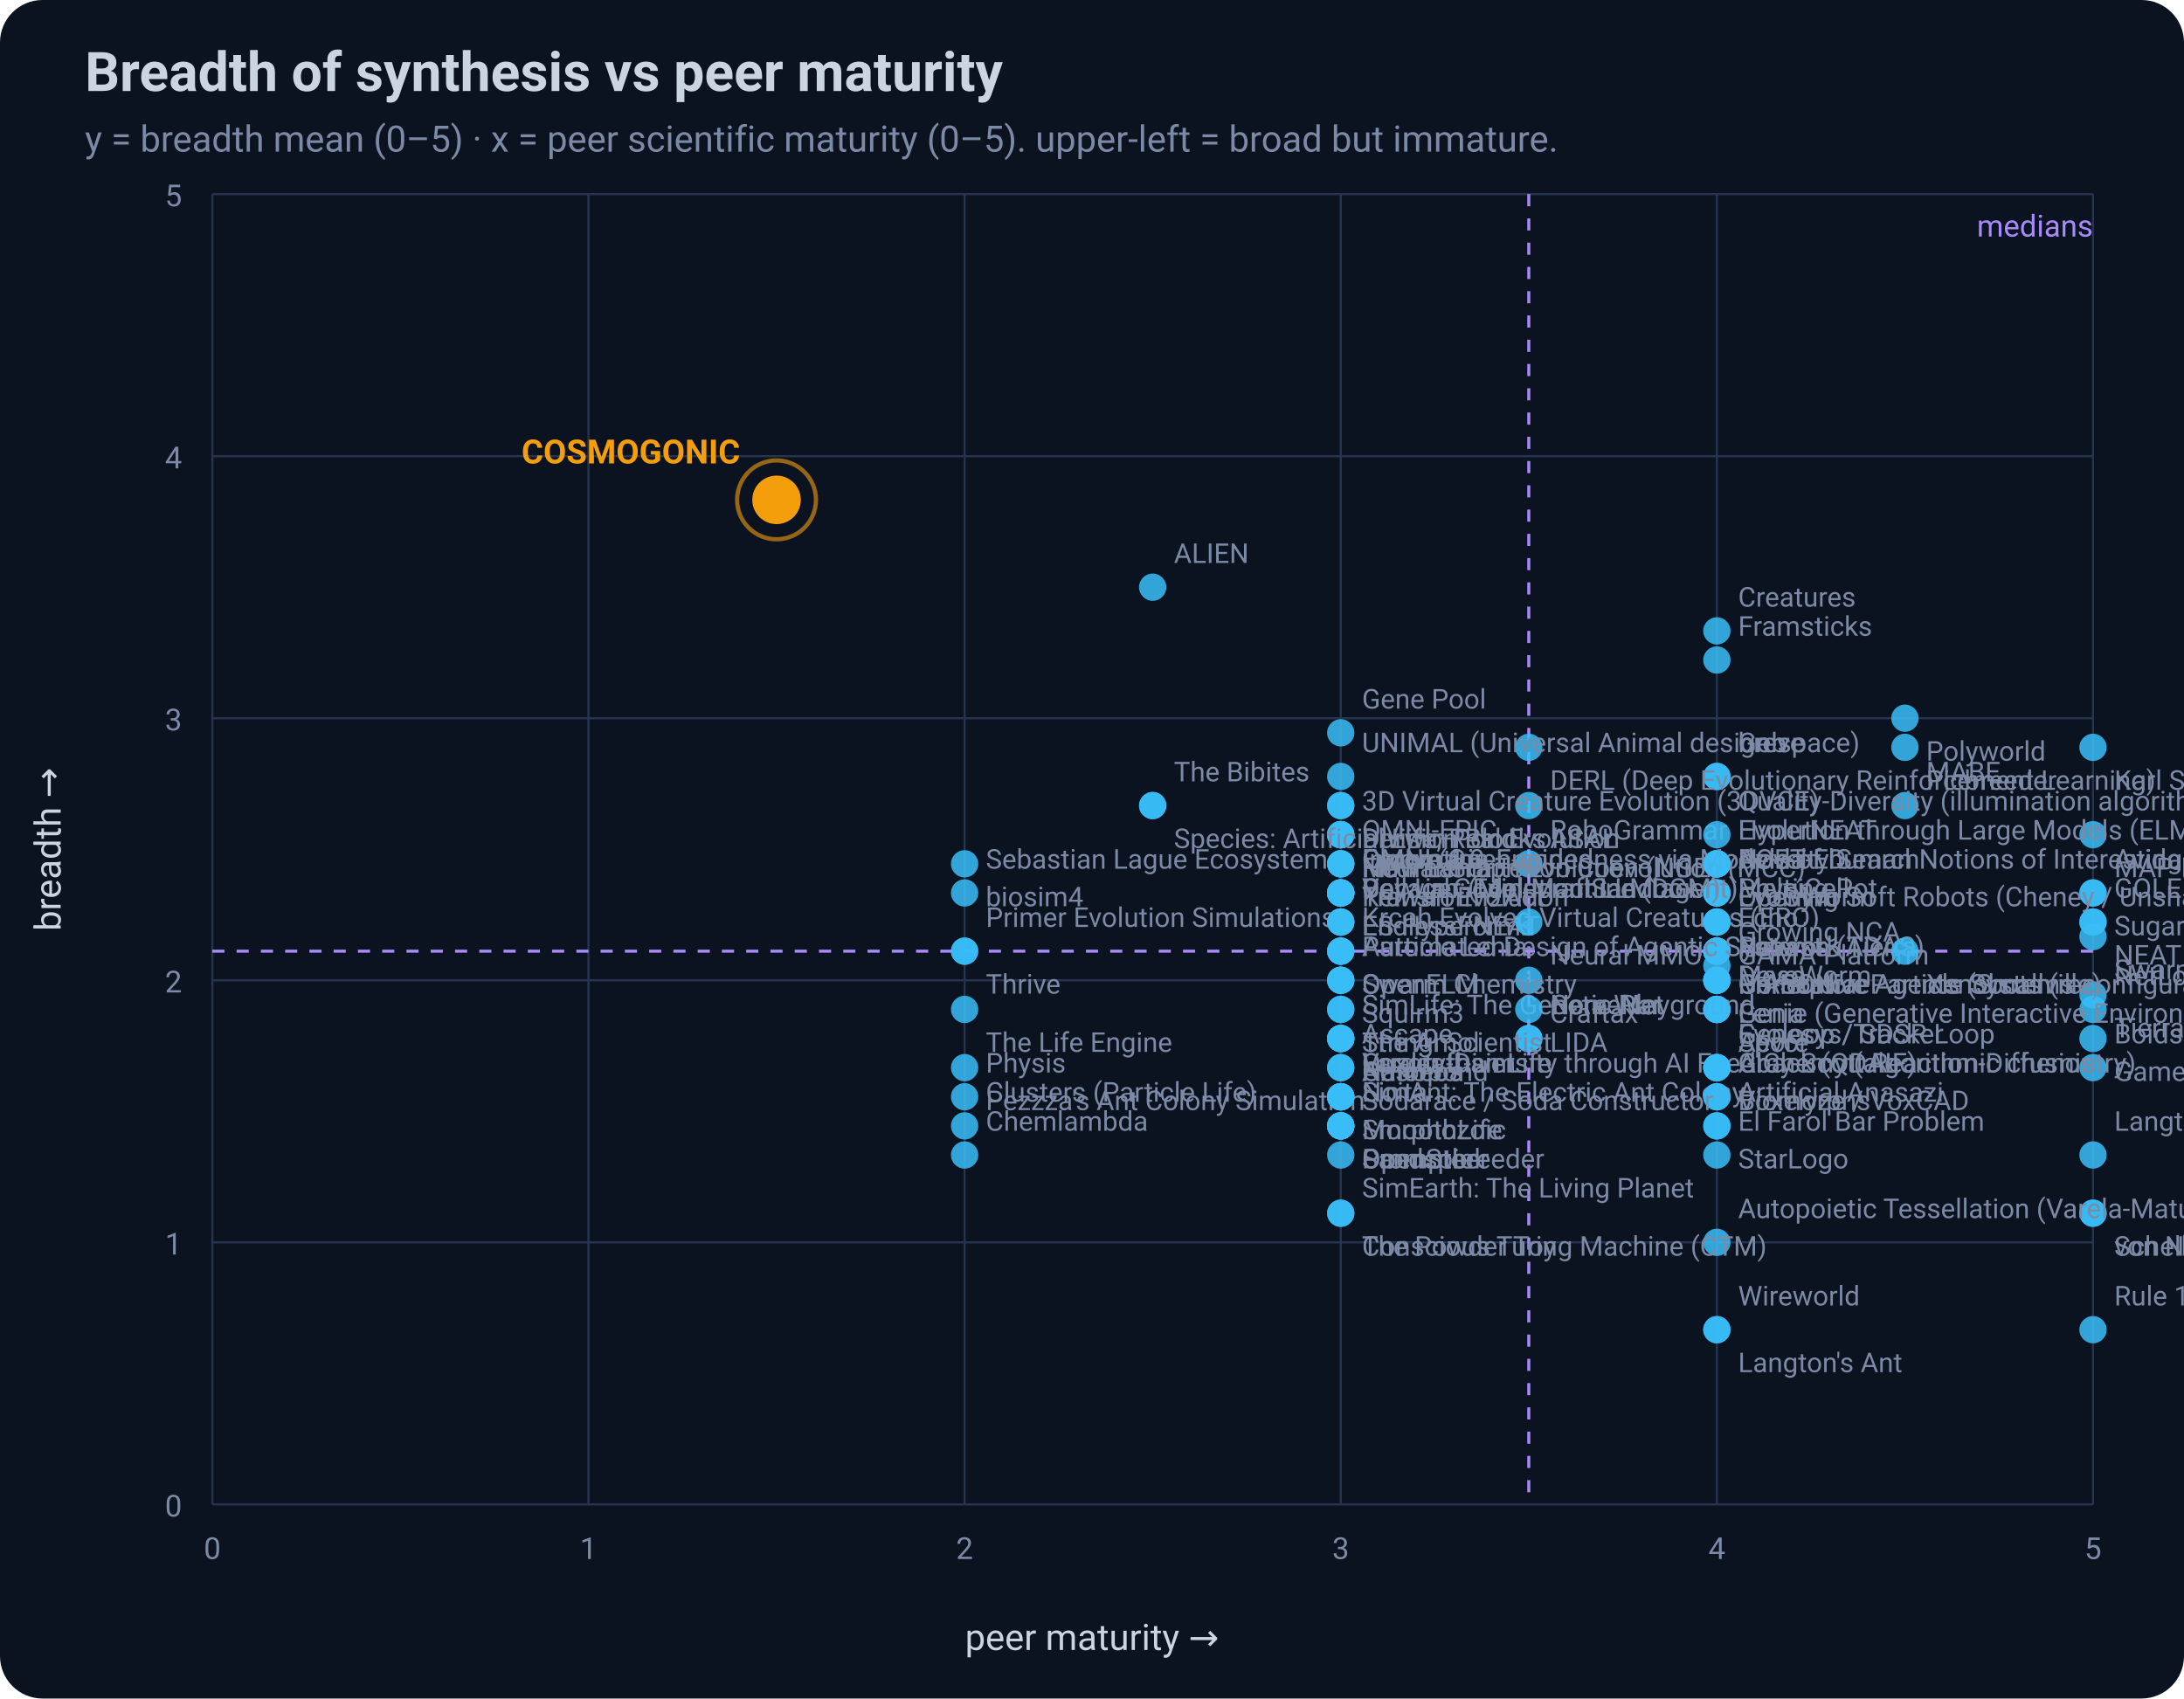
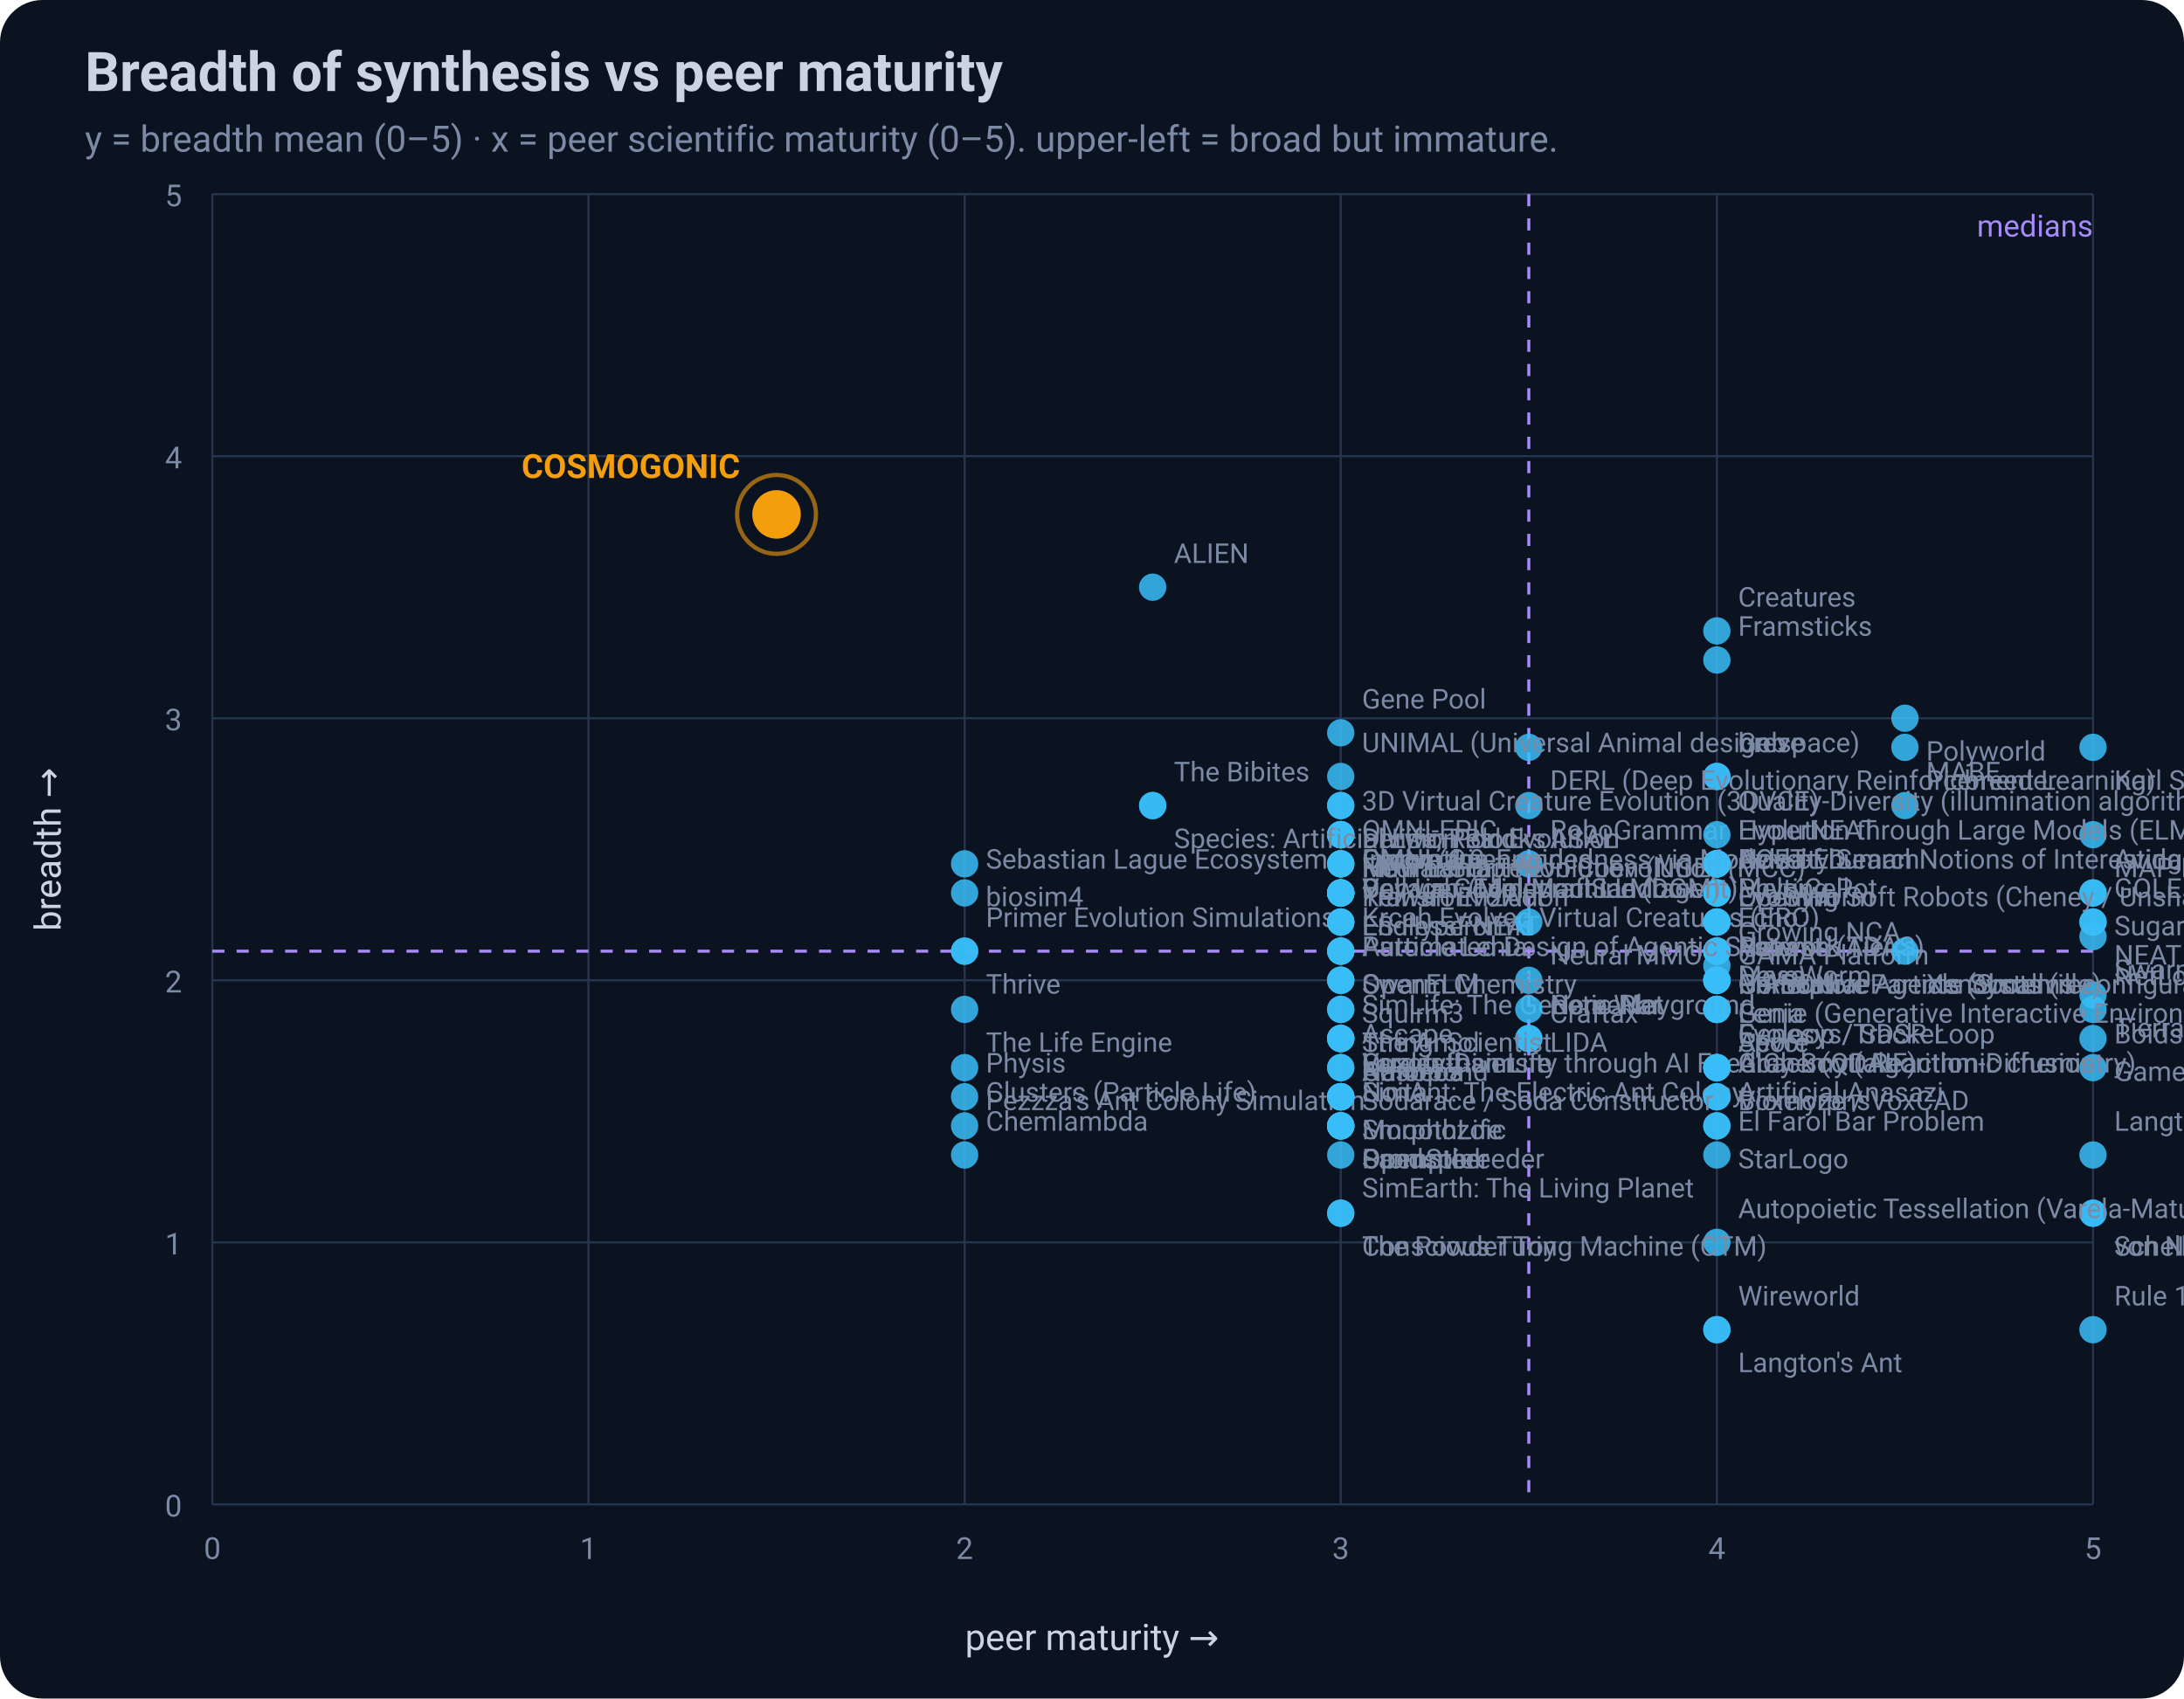
<svg xmlns="http://www.w3.org/2000/svg" viewBox="0 0 720 560" font-family="ui-sans-serif,system-ui,Segoe UI,Roboto,sans-serif" role="img" aria-label="Breadth vs peer maturity scatter">
  <rect width="720" height="560" rx="14" fill="#0b1220" />
  <text x="28" y="30" fill="#cbd5e1" font-size="18" font-weight="700">Breadth of synthesis vs peer maturity</text>
  <text x="28" y="50" fill="#7c8aa5" font-size="12">y = breadth mean (0–5) · x = peer scientific maturity (0–5). upper-left = broad but immature.</text>
  <line x1="70" y1="64" x2="70" y2="496" stroke="#27344d" stroke-width="0.7" />
  <line x1="70" y1="496" x2="690" y2="496" stroke="#27344d" stroke-width="0.7" />
  <text x="70" y="514" fill="#7c8aa5" font-size="10" text-anchor="middle">0</text>
  <text x="60" y="500" fill="#7c8aa5" font-size="10" text-anchor="end">0</text>
  <line x1="194" y1="64" x2="194" y2="496" stroke="#27344d" stroke-width="0.7" />
  <line x1="70" y1="409.6" x2="690" y2="409.6" stroke="#27344d" stroke-width="0.7" />
  <text x="194" y="514" fill="#7c8aa5" font-size="10" text-anchor="middle">1</text>
  <text x="60" y="413.6" fill="#7c8aa5" font-size="10" text-anchor="end">1</text>
  <line x1="318" y1="64" x2="318" y2="496" stroke="#27344d" stroke-width="0.7" />
  <line x1="70" y1="323.2" x2="690" y2="323.2" stroke="#27344d" stroke-width="0.7" />
  <text x="318" y="514" fill="#7c8aa5" font-size="10" text-anchor="middle">2</text>
  <text x="60" y="327.2" fill="#7c8aa5" font-size="10" text-anchor="end">2</text>
  <line x1="442" y1="64" x2="442" y2="496" stroke="#27344d" stroke-width="0.7" />
  <line x1="70" y1="236.8" x2="690" y2="236.8" stroke="#27344d" stroke-width="0.7" />
  <text x="442" y="514" fill="#7c8aa5" font-size="10" text-anchor="middle">3</text>
  <text x="60" y="240.8" fill="#7c8aa5" font-size="10" text-anchor="end">3</text>
  <line x1="566" y1="64" x2="566" y2="496" stroke="#27344d" stroke-width="0.7" />
  <line x1="70" y1="150.4" x2="690" y2="150.4" stroke="#27344d" stroke-width="0.7" />
  <text x="566" y="514" fill="#7c8aa5" font-size="10" text-anchor="middle">4</text>
  <text x="60" y="154.4" fill="#7c8aa5" font-size="10" text-anchor="end">4</text>
  <line x1="690" y1="64" x2="690" y2="496" stroke="#27344d" stroke-width="0.7" />
  <line x1="70" y1="64" x2="690" y2="64" stroke="#27344d" stroke-width="0.7" />
  <text x="690" y="514" fill="#7c8aa5" font-size="10" text-anchor="middle">5</text>
  <text x="60" y="68" fill="#7c8aa5" font-size="10" text-anchor="end">5</text>
  <line x1="504" y1="64" x2="504" y2="496" stroke="#a78bfa" stroke-dasharray="4 4" stroke-width="1" />
  <line x1="70" y1="313.6" x2="690" y2="313.6" stroke="#a78bfa" stroke-dasharray="4 4" stroke-width="1" />
  <text x="690" y="78" fill="#a78bfa" font-size="10" text-anchor="end">medians</text>
  <text x="360" y="544" fill="#cbd5e1" font-size="12" text-anchor="middle">peer maturity →</text>
  <text x="20" y="280" fill="#cbd5e1" font-size="12" text-anchor="middle" transform="rotate(-90 20 280)">breadth →</text>
-   <circle cx="256" cy="164.8" r="8" fill="#f59e0b" />
-   <circle cx="256" cy="164.8" r="13" fill="none" stroke="#f59e0b" stroke-width="1.4" opacity="0.6" />
-   <text x="244" y="152.8" fill="#f59e0b" font-size="11" font-weight="700" text-anchor="end">COSMOGONIC</text>
+   <circle cx="256" cy="169.6" r="8" fill="#f59e0b" />
+   <circle cx="256" cy="169.6" r="13" fill="none" stroke="#f59e0b" stroke-width="1.4" opacity="0.6" />
+   <text x="244" y="157.6" fill="#f59e0b" font-size="11" font-weight="700" text-anchor="end">COSMOGONIC</text>
  <circle cx="690" cy="342.4" r="4.5" fill="#38bdf8" opacity="0.85" />
  <text x="697" y="356.4" fill="#7c8aa5" font-size="9">Game of Life</text>
  <circle cx="690" cy="352" r="4.5" fill="#38bdf8" opacity="0.85" />
  <text x="697" y="344" fill="#7c8aa5" font-size="9">Boids</text>
  <circle cx="566" cy="352" r="4.5" fill="#38bdf8" opacity="0.85" />
  <text x="573" y="366" fill="#7c8aa5" font-size="9">Biomorphs</text>
  <circle cx="504" cy="342.4" r="4.5" fill="#38bdf8" opacity="0.85" />
  <text x="511" y="334.4" fill="#7c8aa5" font-size="9">Core War</text>
  <circle cx="690" cy="328" r="4.5" fill="#38bdf8" opacity="0.85" />
  <text x="697" y="342" fill="#7c8aa5" font-size="9">Tierra</text>
  <circle cx="690" cy="294.4" r="4.5" fill="#38bdf8" opacity="0.85" />
  <text x="697" y="286.4" fill="#7c8aa5" font-size="9">Avida</text>
  <circle cx="628" cy="236.8" r="4.5" fill="#38bdf8" opacity="0.85" />
  <text x="635" y="250.8" fill="#7c8aa5" font-size="9">Polyworld</text>
  <circle cx="566" cy="217.6" r="4.5" fill="#38bdf8" opacity="0.85" />
  <text x="573" y="209.6" fill="#7c8aa5" font-size="9">Framsticks</text>
  <circle cx="690" cy="246.4" r="4.5" fill="#38bdf8" opacity="0.85" />
  <text x="697" y="260.4" fill="#7c8aa5" font-size="9">Karl Sims VC</text>
  <circle cx="566" cy="208" r="4.5" fill="#38bdf8" opacity="0.85" />
  <text x="573" y="200" fill="#7c8aa5" font-size="9">Creatures</text>
  <circle cx="442" cy="265.6" r="4.5" fill="#38bdf8" opacity="0.85" />
  <text x="449" y="279.6" fill="#7c8aa5" font-size="9">Darwin Pond</text>
  <circle cx="442" cy="241.6" r="4.5" fill="#38bdf8" opacity="0.85" />
  <text x="449" y="233.6" fill="#7c8aa5" font-size="9">Gene Pool</text>
  <circle cx="690" cy="294.4" r="4.5" fill="#38bdf8" opacity="0.85" />
  <text x="697" y="308.4" fill="#7c8aa5" font-size="9">Sugarscape</text>
  <circle cx="566" cy="313.6" r="4.5" fill="#38bdf8" opacity="0.85" />
  <text x="573" y="305.6" fill="#7c8aa5" font-size="9">Echo</text>
  <circle cx="690" cy="308.8" r="4.5" fill="#38bdf8" opacity="0.85" />
  <text x="697" y="322.8" fill="#7c8aa5" font-size="9">Swarm</text>
  <circle cx="566" cy="256" r="4.5" fill="#38bdf8" opacity="0.85" />
  <text x="573" y="248" fill="#7c8aa5" font-size="9">breve</text>
  <circle cx="628" cy="246.4" r="4.5" fill="#38bdf8" opacity="0.85" />
  <text x="635" y="260.4" fill="#7c8aa5" font-size="9">Picbreeder</text>
  <circle cx="628" cy="265.6" r="4.5" fill="#38bdf8" opacity="0.85" />
  <text x="635" y="257.6" fill="#7c8aa5" font-size="9">MABE</text>
  <circle cx="566" cy="323.2" r="4.5" fill="#38bdf8" opacity="0.85" />
  <text x="573" y="337.2" fill="#7c8aa5" font-size="9">Lenia</text>
  <circle cx="566" cy="318.4" r="4.5" fill="#38bdf8" opacity="0.85" />
  <text x="573" y="310.4" fill="#7c8aa5" font-size="9">Growing NCA</text>
  <circle cx="566" cy="284.8" r="4.5" fill="#38bdf8" opacity="0.85" />
  <text x="573" y="298.8" fill="#7c8aa5" font-size="9">OpenWorm</text>
  <circle cx="566" cy="294.4" r="4.5" fill="#38bdf8" opacity="0.85" />
  <text x="573" y="286.4" fill="#7c8aa5" font-size="9">POET</text>
  <circle cx="566" cy="284.8" r="4.5" fill="#38bdf8" opacity="0.85" />
  <text x="573" y="298.8" fill="#7c8aa5" font-size="9">EvoGym</text>
  <circle cx="380" cy="193.6" r="4.5" fill="#38bdf8" opacity="0.85" />
  <text x="387" y="185.6" fill="#7c8aa5" font-size="9">ALIEN</text>
  <circle cx="504" cy="265.6" r="4.5" fill="#38bdf8" opacity="0.85" />
  <text x="511" y="279.6" fill="#7c8aa5" font-size="9">ASAL</text>
  <circle cx="566" cy="438.4" r="4.5" fill="#38bdf8" opacity="0.85" />
  <text x="573" y="430.4" fill="#7c8aa5" font-size="9">Wireworld</text>
  <circle cx="566" cy="438.4" r="4.5" fill="#38bdf8" opacity="0.85" />
  <text x="573" y="452.4" fill="#7c8aa5" font-size="9">Langton's Ant</text>
  <circle cx="690" cy="380.8" r="4.5" fill="#38bdf8" opacity="0.85" />
  <text x="697" y="372.8" fill="#7c8aa5" font-size="9">Langton's Loops</text>
  <circle cx="690" cy="400" r="4.5" fill="#38bdf8" opacity="0.85" />
  <text x="697" y="414" fill="#7c8aa5" font-size="9">von Neumann Universal Constructor</text>
  <circle cx="690" cy="438.4" r="4.5" fill="#38bdf8" opacity="0.85" />
  <text x="697" y="430.4" fill="#7c8aa5" font-size="9">Rule 110</text>
  <circle cx="442" cy="361.6" r="4.5" fill="#38bdf8" opacity="0.85" />
  <text x="449" y="375.6" fill="#7c8aa5" font-size="9">SmoothLife</text>
  <circle cx="442" cy="361.6" r="4.5" fill="#38bdf8" opacity="0.85" />
  <text x="449" y="353.6" fill="#7c8aa5" font-size="9">Larger than Life</text>
  <circle cx="442" cy="275.2" r="4.5" fill="#38bdf8" opacity="0.85" />
  <text x="449" y="289.2" fill="#7c8aa5" font-size="9">Flow Lenia</text>
  <circle cx="442" cy="323.2" r="4.5" fill="#38bdf8" opacity="0.85" />
  <text x="449" y="315.2" fill="#7c8aa5" font-size="9">Particle Lenia</text>
  <circle cx="566" cy="313.6" r="4.5" fill="#38bdf8" opacity="0.85" />
  <text x="573" y="327.6" fill="#7c8aa5" font-size="9">Primordial Particle Systems</text>
  <circle cx="566" cy="361.6" r="4.5" fill="#38bdf8" opacity="0.85" />
  <text x="573" y="353.6" fill="#7c8aa5" font-size="9">Gray-Scott Reaction-Diffusion</text>
  <circle cx="566" cy="332.8" r="4.5" fill="#38bdf8" opacity="0.85" />
  <text x="573" y="346.8" fill="#7c8aa5" font-size="9">Aevol</text>
  <circle cx="566" cy="294.4" r="4.5" fill="#38bdf8" opacity="0.85" />
  <text x="573" y="286.4" fill="#7c8aa5" font-size="9">Avida-ED</text>
  <circle cx="442" cy="342.4" r="4.5" fill="#38bdf8" opacity="0.85" />
  <text x="449" y="356.4" fill="#7c8aa5" font-size="9">Nanopond</text>
  <circle cx="318" cy="361.6" r="4.5" fill="#38bdf8" opacity="0.85" />
  <text x="325" y="353.6" fill="#7c8aa5" font-size="9">Physis</text>
  <circle cx="442" cy="342.4" r="4.5" fill="#38bdf8" opacity="0.85" />
  <text x="449" y="356.4" fill="#7c8aa5" font-size="9">Cosmos</text>
  <circle cx="566" cy="256" r="4.5" fill="#38bdf8" opacity="0.85" />
  <text x="573" y="248" fill="#7c8aa5" font-size="9">Geb</text>
  <circle cx="442" cy="342.4" r="4.5" fill="#38bdf8" opacity="0.85" />
  <text x="449" y="356.4" fill="#7c8aa5" font-size="9">Amoeba</text>
  <circle cx="442" cy="294.4" r="4.5" fill="#38bdf8" opacity="0.85" />
  <text x="449" y="286.4" fill="#7c8aa5" font-size="9">Evolve 4.0</text>
  <circle cx="442" cy="323.2" r="4.5" fill="#38bdf8" opacity="0.85" />
  <text x="449" y="337.2" fill="#7c8aa5" font-size="9">Squirm3</text>
  <circle cx="566" cy="323.2" r="4.5" fill="#38bdf8" opacity="0.85" />
  <text x="573" y="315.2" fill="#7c8aa5" font-size="9">Network Tierra</text>
  <circle cx="318" cy="284.8" r="4.5" fill="#38bdf8" opacity="0.85" />
  <text x="325" y="298.8" fill="#7c8aa5" font-size="9">biosim4</text>
  <circle cx="690" cy="304" r="4.5" fill="#38bdf8" opacity="0.85" />
  <text x="697" y="296" fill="#7c8aa5" font-size="9">GOLEM (Genetically Organized Lifelike Electro Mechanics)</text>
  <circle cx="566" cy="352" r="4.5" fill="#38bdf8" opacity="0.85" />
  <text x="573" y="366" fill="#7c8aa5" font-size="9">Voxelyze / VoxCAD</text>
  <circle cx="442" cy="275.2" r="4.5" fill="#38bdf8" opacity="0.85" />
  <text x="449" y="267.2" fill="#7c8aa5" font-size="9">3D Virtual Creature Evolution (3DVCE)</text>
  <circle cx="504" cy="246.4" r="4.5" fill="#38bdf8" opacity="0.85" />
  <text x="511" y="260.4" fill="#7c8aa5" font-size="9">DERL (Deep Evolutionary Reinforcement Learning)</text>
  <circle cx="442" cy="256" r="4.5" fill="#38bdf8" opacity="0.85" />
  <text x="449" y="248" fill="#7c8aa5" font-size="9">UNIMAL (Universal Animal design space)</text>
  <circle cx="566" cy="284.8" r="4.5" fill="#38bdf8" opacity="0.85" />
  <text x="573" y="298.8" fill="#7c8aa5" font-size="9">Evolving Soft Robots (Cheney / Unshackling Evolution)</text>
  <circle cx="504" cy="284.8" r="4.5" fill="#38bdf8" opacity="0.85" />
  <text x="511" y="276.8" fill="#7c8aa5" font-size="9">RoboGrammar</text>
  <circle cx="442" cy="284.8" r="4.5" fill="#38bdf8" opacity="0.85" />
  <text x="449" y="298.8" fill="#7c8aa5" font-size="9">Transform2Act</text>
  <circle cx="504" cy="342.4" r="4.5" fill="#38bdf8" opacity="0.85" />
  <text x="511" y="334.4" fill="#7c8aa5" font-size="9">NerveNet</text>
  <circle cx="442" cy="275.2" r="4.5" fill="#38bdf8" opacity="0.85" />
  <text x="449" y="289.2" fill="#7c8aa5" font-size="9">Neural Graph Evolution (NGE)</text>
  <circle cx="442" cy="313.6" r="4.5" fill="#38bdf8" opacity="0.85" />
  <text x="449" y="305.6" fill="#7c8aa5" font-size="9">Krcah Evolved Virtual Creatures (ERO)</text>
  <circle cx="690" cy="304" r="4.5" fill="#38bdf8" opacity="0.85" />
  <text x="697" y="318" fill="#7c8aa5" font-size="9">NEAT (NeuroEvolution of Augmenting Topologies)</text>
  <circle cx="566" cy="284.8" r="4.5" fill="#38bdf8" opacity="0.85" />
  <text x="573" y="276.8" fill="#7c8aa5" font-size="9">HyperNEAT</text>
  <circle cx="442" cy="294.4" r="4.5" fill="#38bdf8" opacity="0.85" />
  <text x="449" y="308.4" fill="#7c8aa5" font-size="9">ES-HyperNEAT</text>
  <circle cx="566" cy="294.4" r="4.5" fill="#38bdf8" opacity="0.85" />
  <text x="573" y="286.4" fill="#7c8aa5" font-size="9">Novelty Search</text>
  <circle cx="690" cy="275.2" r="4.5" fill="#38bdf8" opacity="0.85" />
  <text x="697" y="289.2" fill="#7c8aa5" font-size="9">MAP-Elites</text>
  <circle cx="566" cy="275.2" r="4.5" fill="#38bdf8" opacity="0.85" />
  <text x="573" y="267.2" fill="#7c8aa5" font-size="9">Quality-Diversity (illumination algorithms)</text>
  <circle cx="566" cy="313.6" r="4.5" fill="#38bdf8" opacity="0.85" />
  <text x="573" y="327.6" fill="#7c8aa5" font-size="9">Go-Explore</text>
  <circle cx="442" cy="294.4" r="4.5" fill="#38bdf8" opacity="0.85" />
  <text x="449" y="286.4" fill="#7c8aa5" font-size="9">OMNI (Open-endedness via Models of human Notions of Interestingness)</text>
  <circle cx="442" cy="275.2" r="4.5" fill="#38bdf8" opacity="0.85" />
  <text x="449" y="289.2" fill="#7c8aa5" font-size="9">Minimal Criterion Coevolution (MCC)</text>
  <circle cx="442" cy="294.4" r="4.5" fill="#38bdf8" opacity="0.85" />
  <text x="449" y="286.4" fill="#7c8aa5" font-size="9">Innovation Engines</text>
  <circle cx="442" cy="294.4" r="4.5" fill="#38bdf8" opacity="0.85" />
  <text x="449" y="308.4" fill="#7c8aa5" font-size="9">EndlessForms</text>
  <circle cx="690" cy="332.8" r="4.5" fill="#38bdf8" opacity="0.85" />
  <text x="697" y="324.8" fill="#7c8aa5" font-size="9">NetLogo</text>
  <circle cx="566" cy="313.6" r="4.5" fill="#38bdf8" opacity="0.85" />
  <text x="573" y="327.6" fill="#7c8aa5" font-size="9">MASON</text>
  <circle cx="566" cy="323.2" r="4.5" fill="#38bdf8" opacity="0.85" />
  <text x="573" y="315.2" fill="#7c8aa5" font-size="9">Repast</text>
  <circle cx="566" cy="371.2" r="4.5" fill="#38bdf8" opacity="0.85" />
  <text x="573" y="385.2" fill="#7c8aa5" font-size="9">StarLogo</text>
  <circle cx="442" cy="352" r="4.5" fill="#38bdf8" opacity="0.85" />
  <text x="449" y="344" fill="#7c8aa5" font-size="9">Ascape</text>
  <circle cx="566" cy="304" r="4.5" fill="#38bdf8" opacity="0.85" />
  <text x="573" y="318" fill="#7c8aa5" font-size="9">GAMA Platform</text>
  <circle cx="566" cy="332.8" r="4.5" fill="#38bdf8" opacity="0.85" />
  <text x="573" y="324.8" fill="#7c8aa5" font-size="9">Mesa</text>
  <circle cx="442" cy="371.2" r="4.5" fill="#38bdf8" opacity="0.85" />
  <text x="449" y="385.2" fill="#7c8aa5" font-size="9">OpenSteer</text>
  <circle cx="566" cy="371.2" r="4.5" fill="#38bdf8" opacity="0.85" />
  <text x="573" y="363.2" fill="#7c8aa5" font-size="9">Artificial Anasazi</text>
  <circle cx="690" cy="400" r="4.5" fill="#38bdf8" opacity="0.85" />
  <text x="697" y="414" fill="#7c8aa5" font-size="9">Schelling Segregation Model</text>
  <circle cx="566" cy="380.8" r="4.5" fill="#38bdf8" opacity="0.85" />
  <text x="573" y="372.8" fill="#7c8aa5" font-size="9">El Farol Bar Problem</text>
  <circle cx="566" cy="332.8" r="4.5" fill="#38bdf8" opacity="0.85" />
  <text x="573" y="346.8" fill="#7c8aa5" font-size="9">Spore</text>
  <circle cx="442" cy="342.4" r="4.5" fill="#38bdf8" opacity="0.85" />
  <text x="449" y="334.4" fill="#7c8aa5" font-size="9">SimLife: The Genetic Playground</text>
  <circle cx="442" cy="380.8" r="4.5" fill="#38bdf8" opacity="0.85" />
  <text x="449" y="394.8" fill="#7c8aa5" font-size="9">SimEarth: The Living Planet</text>
  <circle cx="442" cy="371.2" r="4.5" fill="#38bdf8" opacity="0.85" />
  <text x="449" y="363.2" fill="#7c8aa5" font-size="9">SimAnt: The Electric Ant Colony</text>
  <circle cx="318" cy="313.6" r="4.5" fill="#38bdf8" opacity="0.85" />
  <text x="325" y="327.6" fill="#7c8aa5" font-size="9">Thrive</text>
  <circle cx="442" cy="304" r="4.5" fill="#38bdf8" opacity="0.85" />
  <text x="449" y="296" fill="#7c8aa5" font-size="9">Cell Lab: Evolution Sandbox</text>
  <circle cx="380" cy="265.6" r="4.5" fill="#38bdf8" opacity="0.85" />
  <text x="387" y="279.6" fill="#7c8aa5" font-size="9">Species: Artificial Life, Real Evolution</text>
  <circle cx="380" cy="265.6" r="4.5" fill="#38bdf8" opacity="0.85" />
  <text x="387" y="257.6" fill="#7c8aa5" font-size="9">The Bibites</text>
  <circle cx="442" cy="400" r="4.5" fill="#38bdf8" opacity="0.85" />
  <text x="449" y="414" fill="#7c8aa5" font-size="9">The Powder Toy</text>
  <circle cx="442" cy="371.2" r="4.5" fill="#38bdf8" opacity="0.85" />
  <text x="449" y="363.2" fill="#7c8aa5" font-size="9">Noita</text>
  <circle cx="318" cy="332.8" r="4.5" fill="#38bdf8" opacity="0.85" />
  <text x="325" y="346.8" fill="#7c8aa5" font-size="9">The Life Engine</text>
  <circle cx="318" cy="371.2" r="4.5" fill="#38bdf8" opacity="0.85" />
  <text x="325" y="363.2" fill="#7c8aa5" font-size="9">Clusters (Particle Life)</text>
  <circle cx="442" cy="371.2" r="4.5" fill="#38bdf8" opacity="0.85" />
  <text x="449" y="385.2" fill="#7c8aa5" font-size="9">Sandspiel</text>
  <circle cx="318" cy="294.4" r="4.5" fill="#38bdf8" opacity="0.85" />
  <text x="325" y="286.4" fill="#7c8aa5" font-size="9">Sebastian Lague Ecosystem</text>
  <circle cx="318" cy="352" r="4.5" fill="#38bdf8" opacity="0.85" />
  <text x="325" y="366" fill="#7c8aa5" font-size="9">Pezzza's Ant Colony Simulation</text>
  <circle cx="318" cy="313.6" r="4.5" fill="#38bdf8" opacity="0.85" />
  <text x="325" y="305.6" fill="#7c8aa5" font-size="9">Primer Evolution Simulations</text>
  <circle cx="442" cy="284.8" r="4.5" fill="#38bdf8" opacity="0.85" />
  <text x="449" y="298.8" fill="#7c8aa5" font-size="9">Keiwan Evolution</text>
  <circle cx="566" cy="332.8" r="4.5" fill="#38bdf8" opacity="0.85" />
  <text x="573" y="324.8" fill="#7c8aa5" font-size="9">DevoWorm</text>
  <circle cx="442" cy="361.6" r="4.5" fill="#38bdf8" opacity="0.85" />
  <text x="449" y="375.6" fill="#7c8aa5" font-size="9">Morphozoic</text>
  <circle cx="442" cy="294.4" r="4.5" fill="#38bdf8" opacity="0.85" />
  <text x="449" y="286.4" fill="#7c8aa5" font-size="9">Chromaria</text>
  <circle cx="442" cy="265.6" r="4.5" fill="#38bdf8" opacity="0.85" />
  <text x="449" y="279.6" fill="#7c8aa5" font-size="9">Division Blocks</text>
  <circle cx="442" cy="304" r="4.5" fill="#38bdf8" opacity="0.85" />
  <text x="449" y="296" fill="#7c8aa5" font-size="9">Voyager (Minecraft LLM agent)</text>
  <circle cx="566" cy="313.6" r="4.5" fill="#38bdf8" opacity="0.85" />
  <text x="573" y="327.6" fill="#7c8aa5" font-size="9">Generative Agents (Smallville)</text>
  <circle cx="442" cy="284.8" r="4.5" fill="#38bdf8" opacity="0.85" />
  <text x="449" y="276.8" fill="#7c8aa5" font-size="9">OMNI-EPIC</text>
  <circle cx="566" cy="323.2" r="4.5" fill="#38bdf8" opacity="0.85" />
  <text x="573" y="337.2" fill="#7c8aa5" font-size="9">Genie (Generative Interactive Environments)</text>
  <circle cx="566" cy="284.8" r="4.5" fill="#38bdf8" opacity="0.85" />
  <text x="573" y="276.8" fill="#7c8aa5" font-size="9">Evolution through Large Models (ELM)</text>
  <circle cx="442" cy="313.6" r="4.5" fill="#38bdf8" opacity="0.85" />
  <text x="449" y="327.6" fill="#7c8aa5" font-size="9">OpenELM</text>
  <circle cx="442" cy="323.2" r="4.5" fill="#38bdf8" opacity="0.85" />
  <text x="449" y="315.2" fill="#7c8aa5" font-size="9">Automated Design of Agentic Systems (ADAS)</text>
  <circle cx="442" cy="332.8" r="4.5" fill="#38bdf8" opacity="0.85" />
  <text x="449" y="346.8" fill="#7c8aa5" font-size="9">The AI Scientist</text>
  <circle cx="442" cy="304" r="4.5" fill="#38bdf8" opacity="0.85" />
  <text x="449" y="296" fill="#7c8aa5" font-size="9">Darwin Godel Machine (DGM)</text>
  <circle cx="442" cy="371.2" r="4.5" fill="#38bdf8" opacity="0.85" />
  <text x="449" y="385.2" fill="#7c8aa5" font-size="9">Promptbreeder</text>
  <circle cx="442" cy="361.6" r="4.5" fill="#38bdf8" opacity="0.85" />
  <text x="449" y="353.6" fill="#7c8aa5" font-size="9">Quality-Diversity through AI Feedback (QDAIF)</text>
  <circle cx="442" cy="332.8" r="4.5" fill="#38bdf8" opacity="0.85" />
  <text x="449" y="346.8" fill="#7c8aa5" font-size="9">Stringmol</text>
  <circle cx="566" cy="352" r="4.5" fill="#38bdf8" opacity="0.85" />
  <text x="573" y="344" fill="#7c8aa5" font-size="9">Evoloop / SDSR Loop</text>
  <circle cx="628" cy="313.6" r="4.5" fill="#38bdf8" opacity="0.85" />
  <text x="635" y="327.6" fill="#7c8aa5" font-size="9">Xenobots (reconfigurable organisms)</text>
  <circle cx="442" cy="361.6" r="4.5" fill="#38bdf8" opacity="0.85" />
  <text x="449" y="353.6" fill="#7c8aa5" font-size="9">Voxcraft-sim</text>
  <circle cx="504" cy="304" r="4.5" fill="#38bdf8" opacity="0.85" />
  <text x="511" y="318" fill="#7c8aa5" font-size="9">Neural MMO</text>
  <circle cx="566" cy="304" r="4.5" fill="#38bdf8" opacity="0.85" />
  <text x="573" y="296" fill="#7c8aa5" font-size="9">Melting Pot</text>
  <circle cx="504" cy="323.2" r="4.5" fill="#38bdf8" opacity="0.85" />
  <text x="511" y="337.2" fill="#7c8aa5" font-size="9">Craftax</text>
  <circle cx="318" cy="380.8" r="4.5" fill="#38bdf8" opacity="0.85" />
  <text x="325" y="372.8" fill="#7c8aa5" font-size="9">Chemlambda</text>
  <circle cx="442" cy="313.6" r="4.5" fill="#38bdf8" opacity="0.85" />
  <text x="449" y="327.6" fill="#7c8aa5" font-size="9">Swarm Chemistry</text>
  <circle cx="566" cy="409.6" r="4.5" fill="#38bdf8" opacity="0.85" />
  <text x="573" y="401.6" fill="#7c8aa5" font-size="9">Autopoietic Tessellation (Varela-Maturana-Uribe)</text>
  <circle cx="504" cy="332.8" r="4.5" fill="#38bdf8" opacity="0.85" />
  <text x="511" y="346.8" fill="#7c8aa5" font-size="9">LIDA</text>
  <circle cx="566" cy="361.6" r="4.5" fill="#38bdf8" opacity="0.85" />
  <text x="573" y="353.6" fill="#7c8aa5" font-size="9">AlChemy (algorithmic chemistry)</text>
  <circle cx="442" cy="400" r="4.5" fill="#38bdf8" opacity="0.85" />
  <text x="449" y="414" fill="#7c8aa5" font-size="9">Conscious Turing Machine (CTM)</text>
  <circle cx="566" cy="304" r="4.5" fill="#38bdf8" opacity="0.85" />
  <text x="573" y="296" fill="#7c8aa5" font-size="9">PhysiCell</text>
  <circle cx="442" cy="352" r="4.5" fill="#38bdf8" opacity="0.85" />
  <text x="449" y="366" fill="#7c8aa5" font-size="9">Sodarace / Soda Constructor</text>
  <circle cx="566" cy="352" r="4.5" fill="#38bdf8" opacity="0.85" />
  <text x="573" y="344" fill="#7c8aa5" font-size="9">Genesys/Tracker</text>
</svg>
